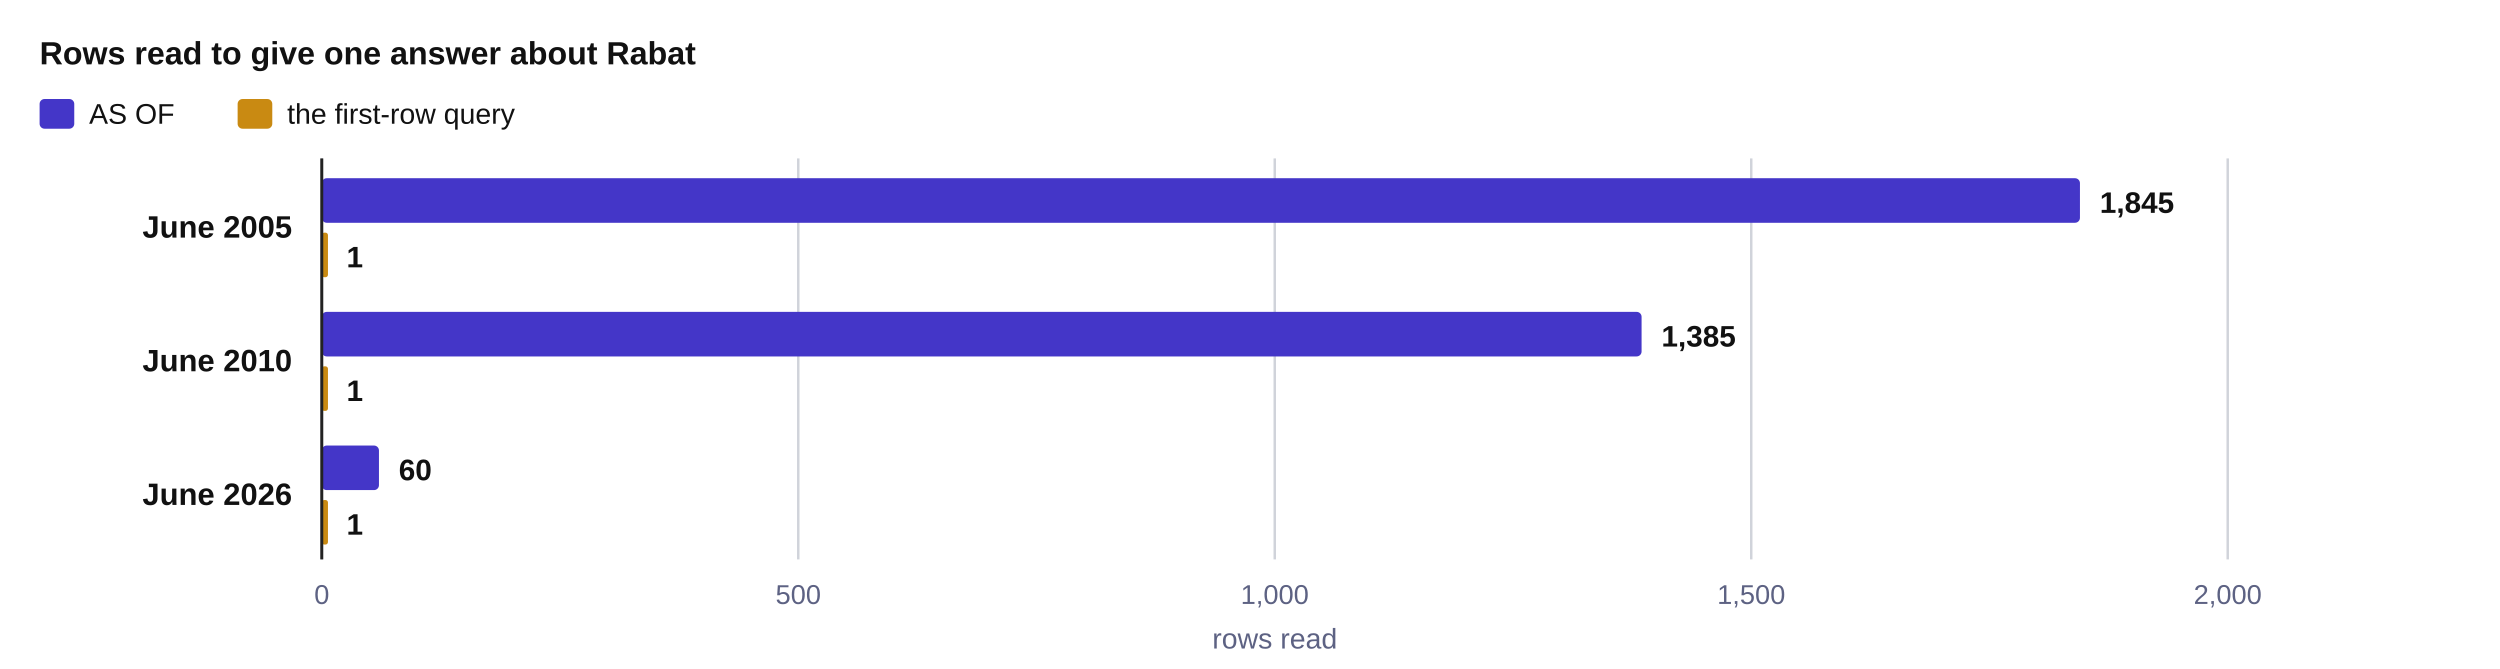
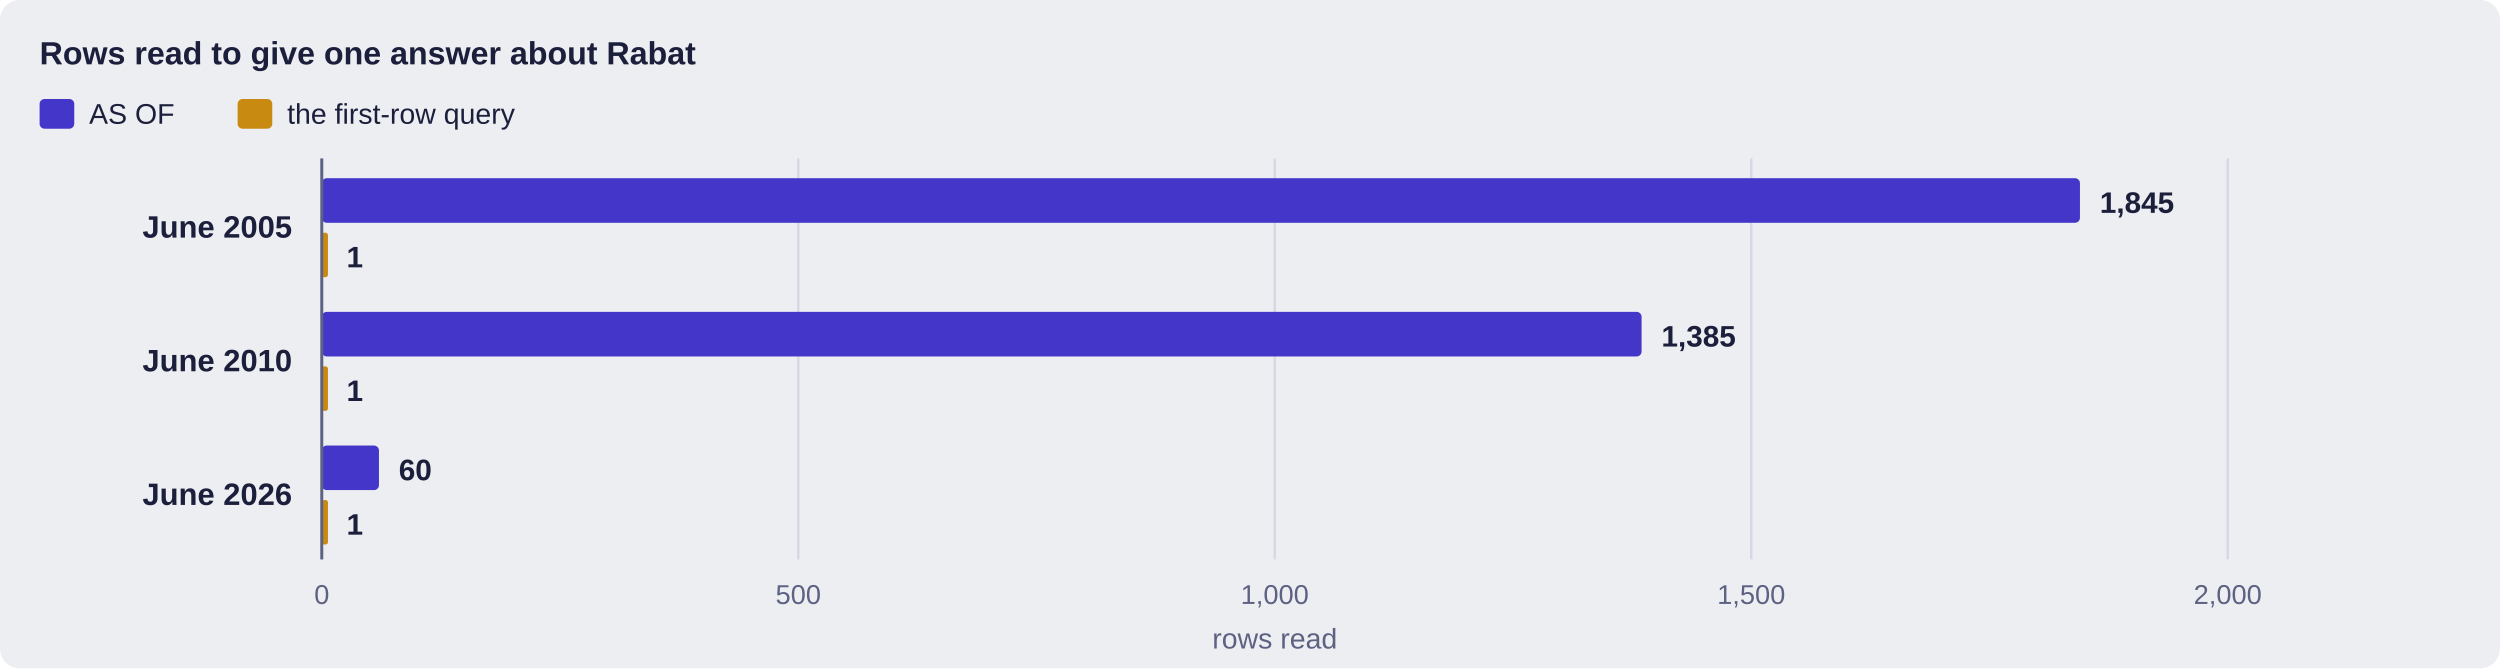
<svg xmlns="http://www.w3.org/2000/svg" viewBox="0 0 1010 270" width="1010" height="270" font-family="Arial, Helvetica, 'Liberation Sans', sans-serif" role="img">
-   <text x="16" y="26" font-size="13" text-anchor="start" fill="#111111" style="font-weight:bold;">Rows read to give one answer about Rabat</text>
+   <rect x="0.0" y="0.0" width="1010.0" height="270.0" rx="8" fill="#edeef2" stroke="none" stroke-width="0" />
+   <text x="16" y="26" font-size="13" text-anchor="start" fill="#1c1f3b" style="font-weight:bold;">Rows read to give one answer about Rabat</text>
  <rect x="16.0" y="40.0" width="14.0" height="12.0" rx="2" fill="#4436c8" stroke="none" stroke-width="0" />
-   <text x="36" y="50" font-size="11.5" text-anchor="start" fill="#111111" style="">AS OF</text>
+   <text x="36" y="50" font-size="11.5" text-anchor="start" fill="#1c1f3b" style="">AS OF</text>
  <rect x="96.0" y="40.0" width="14.0" height="12.0" rx="2" fill="#c98a12" stroke="none" stroke-width="0" />
-   <text x="116" y="50" font-size="11.5" text-anchor="start" fill="#111111" style="">the first-row query</text>
-   <line x1="130.0" y1="64" x2="130.0" y2="226" stroke="#d0d3da" stroke-width="1" />
+   <text x="116" y="50" font-size="11.5" text-anchor="start" fill="#1c1f3b" style="">the first-row query</text>
+   <line x1="130.0" y1="64" x2="130.0" y2="226" stroke="#d6d9e4" stroke-width="1" />
  <text x="130.0" y="244" font-size="11" text-anchor="middle" fill="#5d6283" style="">0</text>
-   <line x1="322.5" y1="64" x2="322.5" y2="226" stroke="#d0d3da" stroke-width="1" />
+   <line x1="322.5" y1="64" x2="322.5" y2="226" stroke="#d6d9e4" stroke-width="1" />
  <text x="322.5" y="244" font-size="11" text-anchor="middle" fill="#5d6283" style="">500</text>
-   <line x1="515.0" y1="64" x2="515.0" y2="226" stroke="#d0d3da" stroke-width="1" />
+   <line x1="515.0" y1="64" x2="515.0" y2="226" stroke="#d6d9e4" stroke-width="1" />
  <text x="515.0" y="244" font-size="11" text-anchor="middle" fill="#5d6283" style="">1,000</text>
-   <line x1="707.5" y1="64" x2="707.5" y2="226" stroke="#d0d3da" stroke-width="1" />
+   <line x1="707.5" y1="64" x2="707.5" y2="226" stroke="#d6d9e4" stroke-width="1" />
  <text x="707.5" y="244" font-size="11" text-anchor="middle" fill="#5d6283" style="">1,500</text>
-   <line x1="900.0" y1="64" x2="900.0" y2="226" stroke="#d0d3da" stroke-width="1" />
+   <line x1="900.0" y1="64" x2="900.0" y2="226" stroke="#d6d9e4" stroke-width="1" />
  <text x="900.0" y="244" font-size="11" text-anchor="middle" fill="#5d6283" style="">2,000</text>
  <text x="515.0" y="262" font-size="11.5" text-anchor="middle" fill="#5d6283" style="">rows read</text>
-   <text x="118" y="96" font-size="12.5" text-anchor="end" fill="#111111" style="font-weight:bold;">June 2005</text>
+   <text x="118" y="96" font-size="12.5" text-anchor="end" fill="#1c1f3b" style="font-weight:bold;">June 2005</text>
  <rect x="130.0" y="72.0" width="710.3" height="18.0" rx="2" fill="#4436c8" stroke="none" stroke-width="0" />
-   <text x="848.325" y="86" font-size="12" text-anchor="start" fill="#111111" style="font-weight:bold;">1,845</text>
+   <text x="848.325" y="86" font-size="12" text-anchor="start" fill="#1c1f3b" style="font-weight:bold;">1,845</text>
  <rect x="130.0" y="94.0" width="2.5" height="18.0" rx="1" fill="#c98a12" stroke="none" stroke-width="0" />
-   <text x="140" y="108" font-size="12" text-anchor="start" fill="#111111" style="font-weight:bold;">1</text>
-   <text x="118" y="150" font-size="12.5" text-anchor="end" fill="#111111" style="font-weight:bold;">June 2010</text>
+   <text x="140" y="108" font-size="12" text-anchor="start" fill="#1c1f3b" style="font-weight:bold;">1</text>
+   <text x="118" y="150" font-size="12.5" text-anchor="end" fill="#1c1f3b" style="font-weight:bold;">June 2010</text>
  <rect x="130.0" y="126.0" width="533.2" height="18.0" rx="2" fill="#4436c8" stroke="none" stroke-width="0" />
-   <text x="671.225" y="140" font-size="12" text-anchor="start" fill="#111111" style="font-weight:bold;">1,385</text>
+   <text x="671.225" y="140" font-size="12" text-anchor="start" fill="#1c1f3b" style="font-weight:bold;">1,385</text>
  <rect x="130.0" y="148.0" width="2.5" height="18.0" rx="1" fill="#c98a12" stroke="none" stroke-width="0" />
-   <text x="140" y="162" font-size="12" text-anchor="start" fill="#111111" style="font-weight:bold;">1</text>
-   <text x="118" y="204" font-size="12.5" text-anchor="end" fill="#111111" style="font-weight:bold;">June 2026</text>
+   <text x="140" y="162" font-size="12" text-anchor="start" fill="#1c1f3b" style="font-weight:bold;">1</text>
+   <text x="118" y="204" font-size="12.5" text-anchor="end" fill="#1c1f3b" style="font-weight:bold;">June 2026</text>
  <rect x="130.0" y="180.0" width="23.1" height="18.0" rx="2" fill="#4436c8" stroke="none" stroke-width="0" />
-   <text x="161.1" y="194" font-size="12" text-anchor="start" fill="#111111" style="font-weight:bold;">60</text>
+   <text x="161.1" y="194" font-size="12" text-anchor="start" fill="#1c1f3b" style="font-weight:bold;">60</text>
  <rect x="130.0" y="202.0" width="2.5" height="18.0" rx="1" fill="#c98a12" stroke="none" stroke-width="0" />
-   <text x="140" y="216" font-size="12" text-anchor="start" fill="#111111" style="font-weight:bold;">1</text>
-   <polyline points="130,64 130,226" fill="none" stroke="#222222" stroke-width="1.2" />
+   <text x="140" y="216" font-size="12" text-anchor="start" fill="#1c1f3b" style="font-weight:bold;">1</text>
+   <polyline points="130,64 130,226" fill="none" stroke="#5d6283" stroke-width="1.2" />
</svg>
